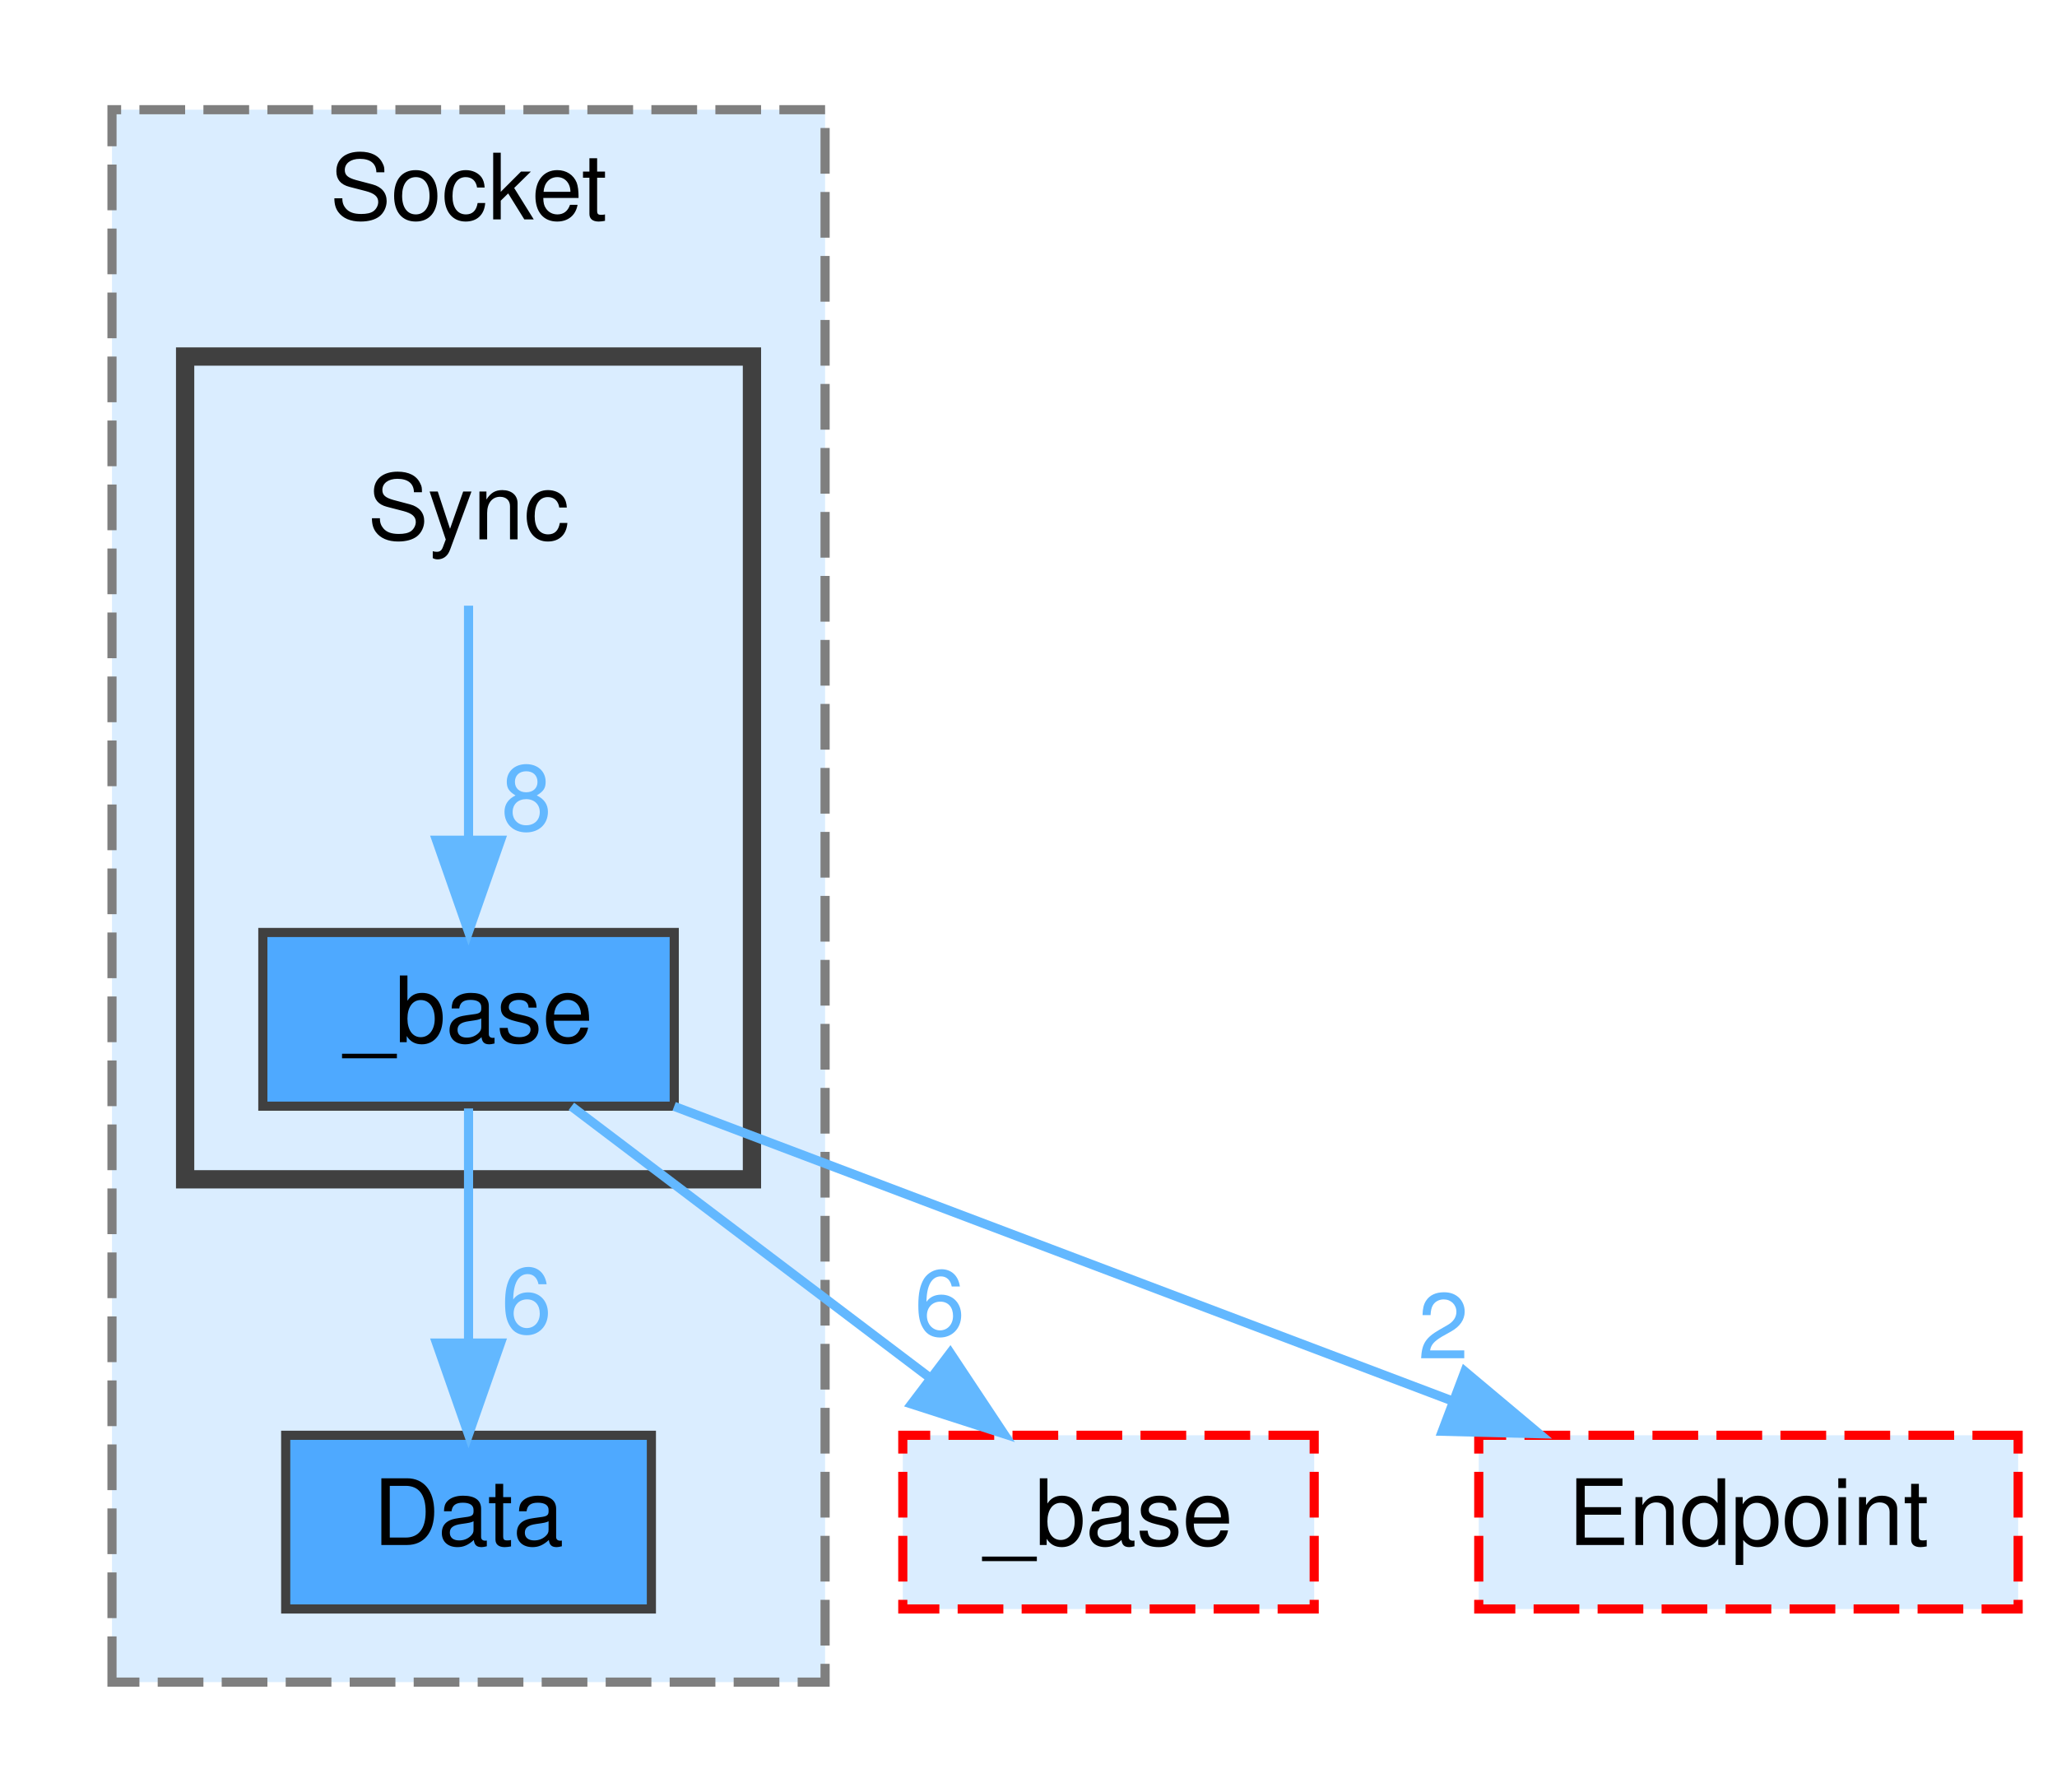
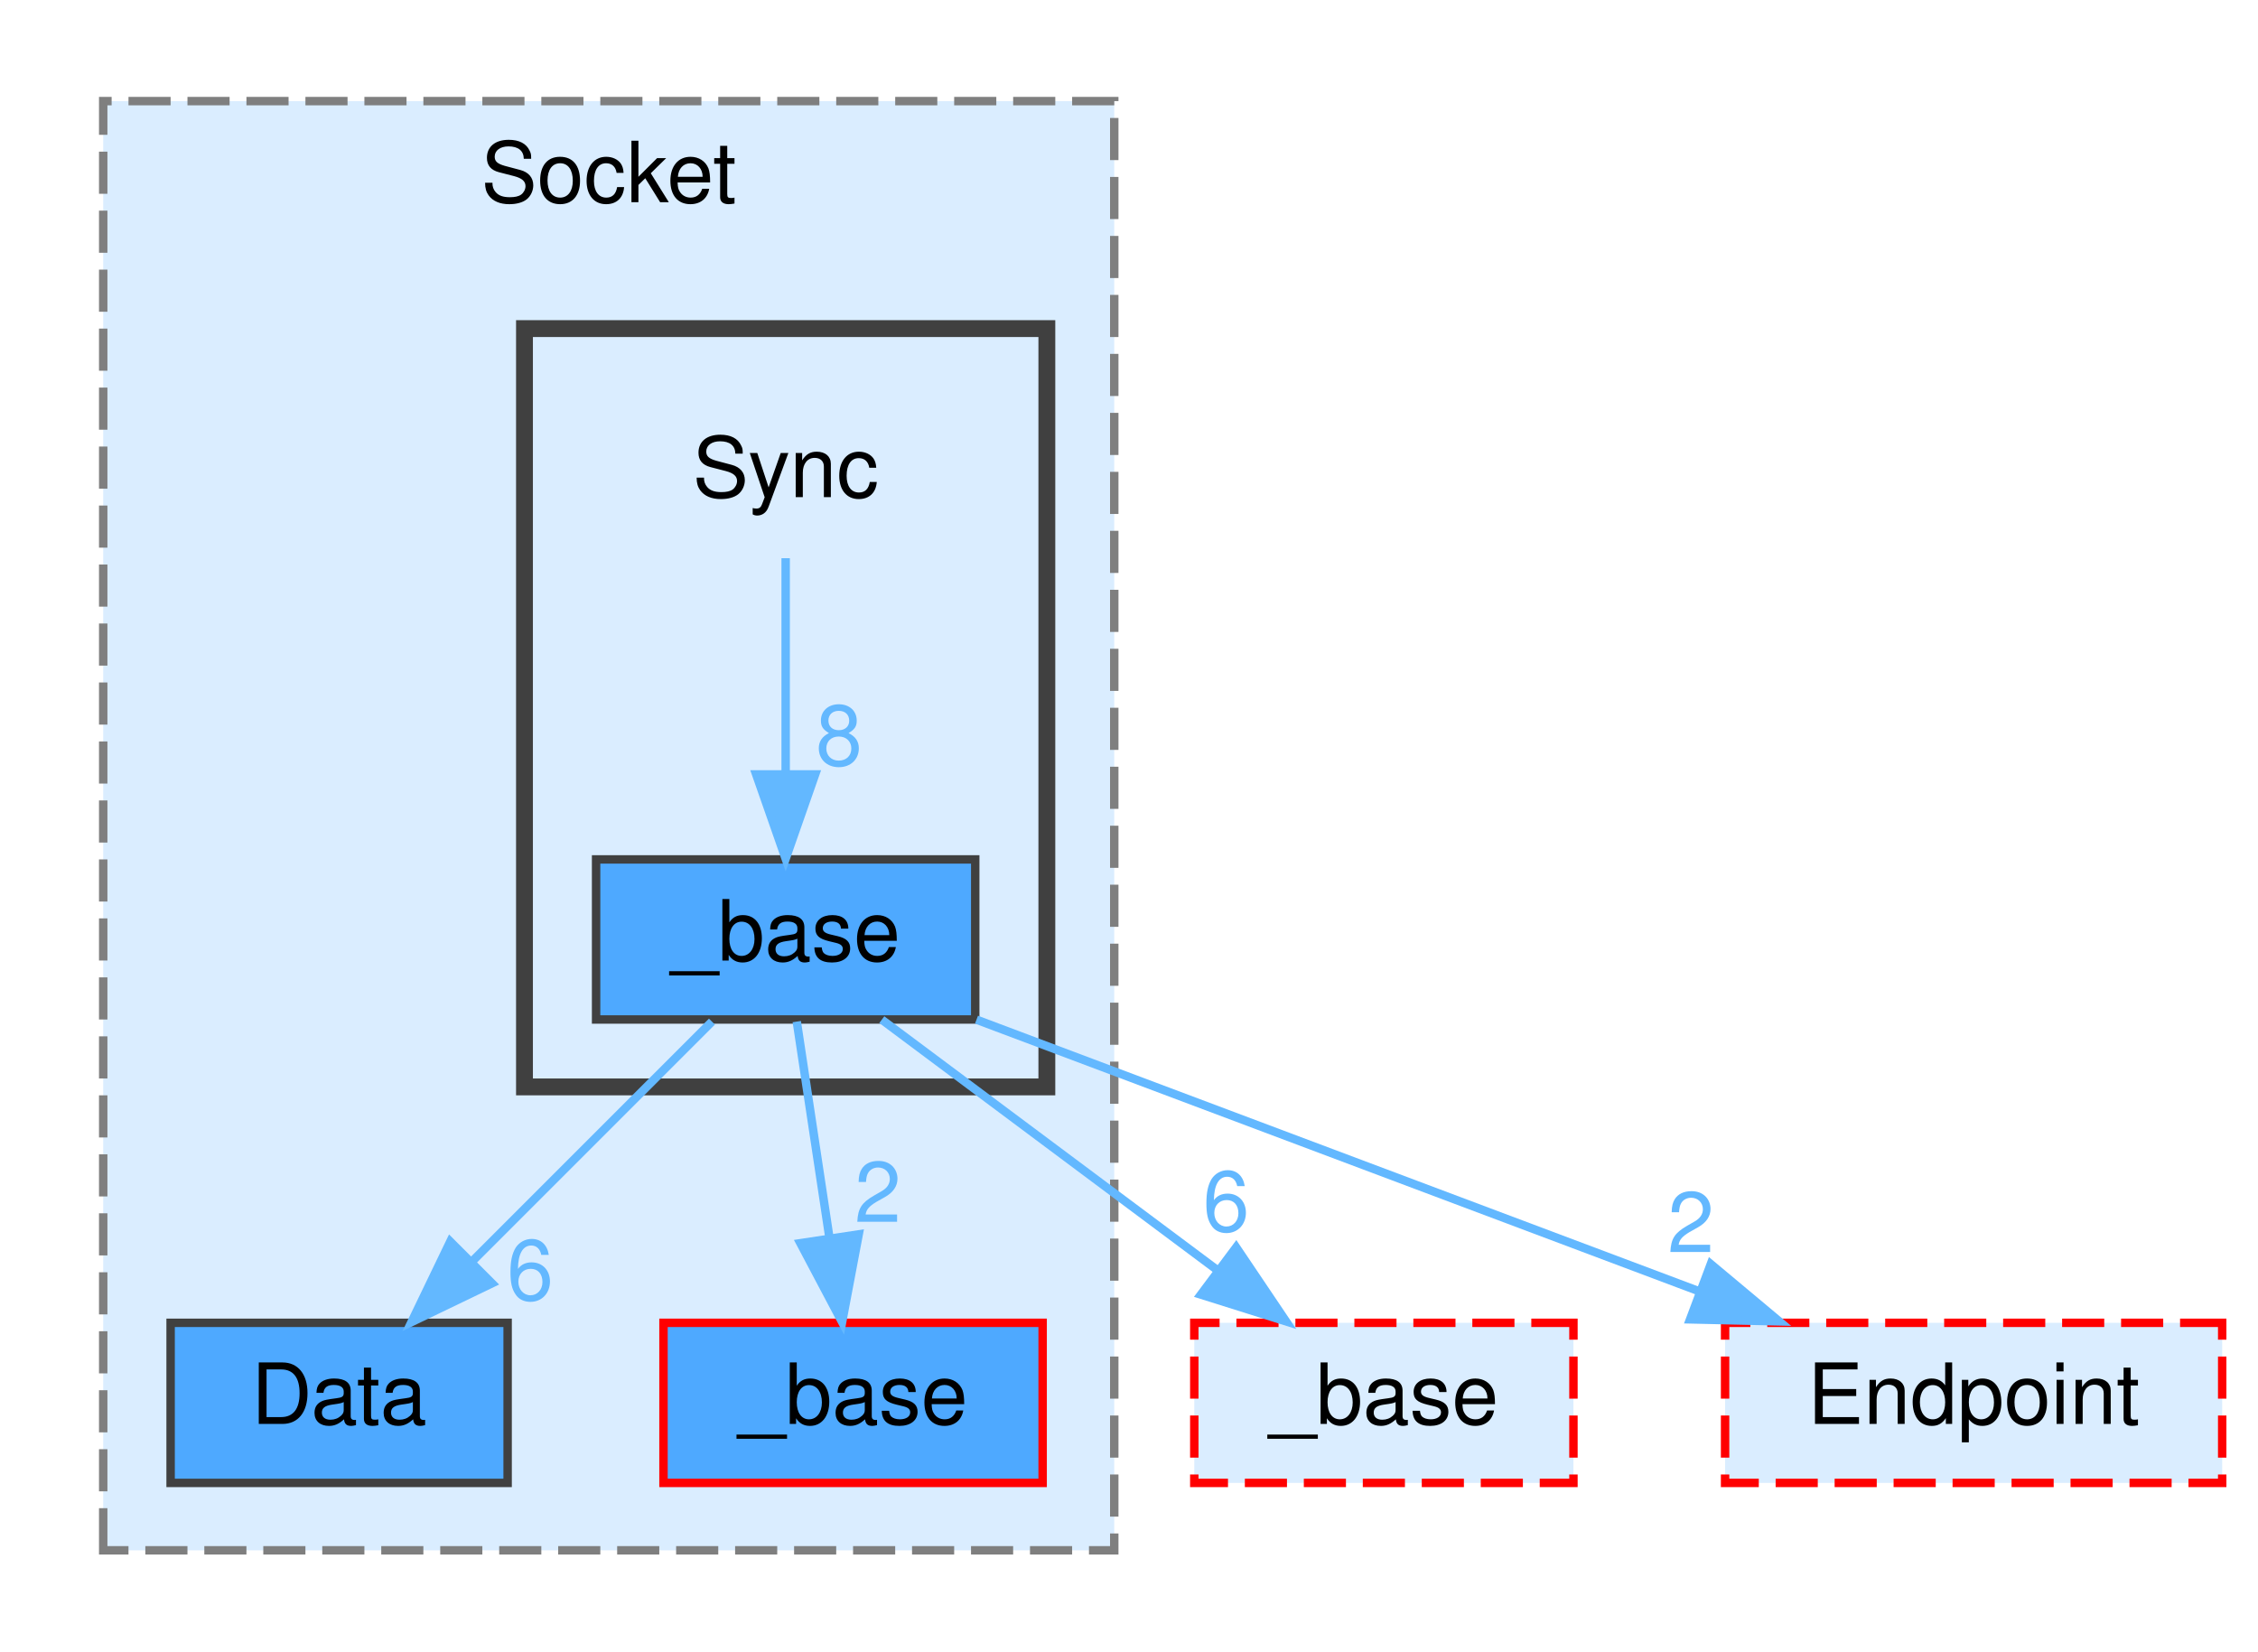
- <svg xmlns="http://www.w3.org/2000/svg" xmlns:xlink="http://www.w3.org/1999/xlink" width="225pt" height="196pt" viewBox="0.00 0.00 224.50 196.00">
+ <svg xmlns="http://www.w3.org/2000/svg" xmlns:xlink="http://www.w3.org/1999/xlink" width="268pt" height="196pt" viewBox="0.00 0.00 267.50 196.00">
  <g id="graph0" class="graph" transform="scale(1 1) rotate(0) translate(4 192)">
    <g id="clust1" class="cluster">
      <g id="a_clust1">
        <a xlink:href="dir_0b5ff7c741697c8eb7741053aebed106.html" target="_top" xlink:title="Socket">
-           <polygon fill="#daedff" stroke="#7f7f7f" stroke-dasharray="5,2" points="8,-8 8,-180 86,-180 86,-8 8,-8" />
-           <text text-anchor="middle" x="47" y="-168" font-family="Helvetica,sans-Serif" font-size="10.00">Socket</text>
+           <polygon fill="#daedff" stroke="#7f7f7f" stroke-dasharray="5,2" points="8,-8 8,-180 128,-180 128,-8 8,-8" />
+           <text text-anchor="middle" x="68" y="-168" font-family="Helvetica,sans-Serif" font-size="10.00">Socket</text>
        </a>
      </g>
    </g>
    <g id="clust2" class="cluster">
      <g id="a_clust2">
        <a xlink:href="dir_0ee8d01c818a6381a98a3d57ad9512e1.html" target="_top">
-           <polygon fill="#daedff" stroke="#404040" stroke-width="2" points="16,-63 16,-153 78,-153 78,-63 16,-63" />
+           <polygon fill="#daedff" stroke="#404040" stroke-width="2" points="58,-63 58,-153 120,-153 120,-63 58,-63" />
        </a>
      </g>
    </g>
    <g id="node1" class="node">
      <g id="a_node1">
        <a xlink:href="dir_fe25ebdea0b69c48cf495d114ea06d68.html" target="_top" xlink:title="Data">
-           <polygon fill="#4ea9ff" stroke="#404040" points="67,-35 27,-35 27,-16 67,-16 67,-35" />
-           <text text-anchor="middle" x="47" y="-23" font-family="Helvetica,sans-Serif" font-size="10.00">Data</text>
+           <polygon fill="#4ea9ff" stroke="#404040" points="56,-35 16,-35 16,-16 56,-16 56,-35" />
+           <text text-anchor="middle" x="36" y="-23" font-family="Helvetica,sans-Serif" font-size="10.00">Data</text>
        </a>
      </g>
    </g>
    <g id="node2" class="node">
-       <text text-anchor="middle" x="47" y="-133" font-family="Helvetica,sans-Serif" font-size="10.00">Sync</text>
+       <g id="a_node2">
+         <a xlink:href="dir_c121d3193a09b0381037e0156068a995.html" target="_top" xlink:title="_base">
+           <polygon fill="#4ea9ff" stroke="red" points="119.5,-35 74.5,-35 74.5,-16 119.5,-16 119.5,-35" />
+           <text text-anchor="middle" x="97" y="-23" font-family="Helvetica,sans-Serif" font-size="10.00">_base</text>
+         </a>
+       </g>
    </g>
    <g id="node3" class="node">
-       <g id="a_node3">
+       <text text-anchor="middle" x="89" y="-133" font-family="Helvetica,sans-Serif" font-size="10.00">Sync</text>
+     </g>
+     <g id="node4" class="node">
+       <g id="a_node4">
        <a xlink:href="dir_6c65d6b76d253c9224cf49be08fab4e8.html" target="_top" xlink:title="_base">
-           <polygon fill="#4ea9ff" stroke="#404040" points="69.5,-90 24.5,-90 24.5,-71 69.5,-71 69.5,-90" />
-           <text text-anchor="middle" x="47" y="-78" font-family="Helvetica,sans-Serif" font-size="10.00">_base</text>
+           <polygon fill="#4ea9ff" stroke="#404040" points="111.5,-90 66.5,-90 66.5,-71 111.5,-71 111.5,-90" />
+           <text text-anchor="middle" x="89" y="-78" font-family="Helvetica,sans-Serif" font-size="10.00">_base</text>
        </a>
      </g>
    </g>
    <g id="edge1" class="edge">
      <g id="a_edge1">
        <a xlink:href="dir_000026_000004.html" target="_top">
-           <path fill="none" stroke="#63b8ff" d="M47,-125.75C47,-118.8 47,-108.85 47,-100.13" />
-           <polygon fill="#63b8ff" stroke="#63b8ff" points="50.5,-100.09 47,-90.09 43.5,-100.09 50.5,-100.09" />
+           <path fill="none" stroke="#63b8ff" d="M89,-125.75C89,-118.8 89,-108.85 89,-100.13" />
+           <polygon fill="#63b8ff" stroke="#63b8ff" points="92.5,-100.09 89,-90.09 85.5,-100.09 92.5,-100.09" />
        </a>
      </g>
      <g id="a_edge1-headlabel">
        <a xlink:href="dir_000026_000004.html" target="_top" xlink:title="8">
-           <text text-anchor="middle" x="53.34" y="-101.18" font-family="Helvetica,sans-Serif" font-size="10.00" fill="#63b8ff">8</text>
+           <text text-anchor="middle" x="95.34" y="-101.18" font-family="Helvetica,sans-Serif" font-size="10.00" fill="#63b8ff">8</text>
        </a>
      </g>
    </g>
    <g id="edge2" class="edge">
      <g id="a_edge2">
        <a xlink:href="dir_000004_000014.html" target="_top">
-           <path fill="none" stroke="#63b8ff" d="M47,-70.75C47,-63.8 47,-53.85 47,-45.13" />
-           <polygon fill="#63b8ff" stroke="#63b8ff" points="50.5,-45.09 47,-35.09 43.5,-45.09 50.5,-45.09" />
+           <path fill="none" stroke="#63b8ff" d="M80.25,-70.75C72.53,-63.03 61.1,-51.6 51.78,-42.28" />
+           <polygon fill="#63b8ff" stroke="#63b8ff" points="54.14,-39.69 44.59,-35.09 49.19,-44.64 54.14,-39.69" />
        </a>
      </g>
      <g id="a_edge2-headlabel">
        <a xlink:href="dir_000004_000014.html" target="_top" xlink:title="6">
-           <text text-anchor="middle" x="53.34" y="-46.18" font-family="Helvetica,sans-Serif" font-size="10.00" fill="#63b8ff">6</text>
+           <text text-anchor="middle" x="58.68" y="-37.72" font-family="Helvetica,sans-Serif" font-size="10.00" fill="#63b8ff">6</text>
        </a>
      </g>
    </g>
-     <g id="node4" class="node">
-       <g id="a_node4">
+     <g id="edge5" class="edge">
+       <g id="a_edge5">
+         <a xlink:href="dir_000004_000002.html" target="_top">
+           <path fill="none" stroke="#63b8ff" d="M90.32,-70.75C91.37,-63.8 92.87,-53.85 94.19,-45.13" />
+           <polygon fill="#63b8ff" stroke="#63b8ff" points="97.67,-45.5 95.7,-35.09 90.75,-44.45 97.67,-45.5" />
+         </a>
+       </g>
+       <g id="a_edge5-headlabel">
+         <a xlink:href="dir_000004_000002.html" target="_top" xlink:title="2">
+           <text text-anchor="middle" x="99.94" y="-46.98" font-family="Helvetica,sans-Serif" font-size="10.00" fill="#63b8ff">2</text>
+         </a>
+       </g>
+     </g>
+     <g id="node5" class="node">
+       <g id="a_node5">
        <a xlink:href="dir_1749b645fa05fc0c477f9e54117aefed.html" target="_top" xlink:title="_base">
-           <polygon fill="#daedff" stroke="red" stroke-dasharray="5,2" points="139.5,-35 94.5,-35 94.5,-16 139.5,-16 139.5,-35" />
-           <text text-anchor="middle" x="117" y="-23" font-family="Helvetica,sans-Serif" font-size="10.00">_base</text>
+           <polygon fill="#daedff" stroke="red" stroke-dasharray="5,2" points="182.5,-35 137.5,-35 137.5,-16 182.5,-16 182.5,-35" />
+           <text text-anchor="middle" x="160" y="-23" font-family="Helvetica,sans-Serif" font-size="10.00">_base</text>
        </a>
      </g>
    </g>
    <g id="edge3" class="edge">
      <g id="a_edge3">
        <a xlink:href="dir_000004_000000.html" target="_top">
-           <path fill="none" stroke="#63b8ff" d="M58.25,-70.98C68.8,-63 84.8,-50.88 97.44,-41.31" />
-           <polygon fill="#63b8ff" stroke="#63b8ff" points="99.69,-44 105.55,-35.17 95.46,-38.42 99.69,-44" />
+           <path fill="none" stroke="#63b8ff" d="M100.41,-70.98C111.11,-63 127.34,-50.88 140.16,-41.31" />
+           <polygon fill="#63b8ff" stroke="#63b8ff" points="142.47,-43.96 148.39,-35.17 138.28,-38.35 142.47,-43.96" />
        </a>
      </g>
      <g id="a_edge3-headlabel">
        <a xlink:href="dir_000004_000000.html" target="_top" xlink:title="6">
-           <text text-anchor="middle" x="98.54" y="-45.93" font-family="Helvetica,sans-Serif" font-size="10.00" fill="#63b8ff">6</text>
+           <text text-anchor="middle" x="141.28" y="-45.88" font-family="Helvetica,sans-Serif" font-size="10.00" fill="#63b8ff">6</text>
        </a>
      </g>
    </g>
-     <g id="node5" class="node">
-       <g id="a_node5">
+     <g id="node6" class="node">
+       <g id="a_node6">
        <a xlink:href="dir_a49b2ae4e107057a382f7728faa95ee7.html" target="_top" xlink:title="Endpoint">
-           <polygon fill="#daedff" stroke="red" stroke-dasharray="5,2" points="216.5,-35 157.5,-35 157.5,-16 216.5,-16 216.5,-35" />
-           <text text-anchor="middle" x="187" y="-23" font-family="Helvetica,sans-Serif" font-size="10.00">Endpoint</text>
+           <polygon fill="#daedff" stroke="red" stroke-dasharray="5,2" points="259.5,-35 200.5,-35 200.5,-16 259.5,-16 259.5,-35" />
+           <text text-anchor="middle" x="230" y="-23" font-family="Helvetica,sans-Serif" font-size="10.00">Endpoint</text>
        </a>
      </g>
    </g>
    <g id="edge4" class="edge">
      <g id="a_edge4">
        <a xlink:href="dir_000004_000015.html" target="_top">
-           <path fill="none" stroke="#63b8ff" d="M69.49,-70.98C92.52,-62.27 128.54,-48.63 154.63,-38.75" />
-           <polygon fill="#63b8ff" stroke="#63b8ff" points="155.98,-41.98 164.1,-35.17 153.51,-35.44 155.98,-41.98" />
+           <path fill="none" stroke="#63b8ff" d="M111.65,-70.98C134.85,-62.27 171.12,-48.63 197.4,-38.75" />
+           <polygon fill="#63b8ff" stroke="#63b8ff" points="198.8,-41.97 206.93,-35.17 196.34,-35.41 198.8,-41.97" />
        </a>
      </g>
      <g id="a_edge4-headlabel">
        <a xlink:href="dir_000004_000015.html" target="_top" xlink:title="2">
-           <text text-anchor="middle" x="153.63" y="-43.41" font-family="Helvetica,sans-Serif" font-size="10.00" fill="#63b8ff">2</text>
+           <text text-anchor="middle" x="196.44" y="-43.39" font-family="Helvetica,sans-Serif" font-size="10.00" fill="#63b8ff">2</text>
        </a>
      </g>
    </g>
  </g>
</svg>
